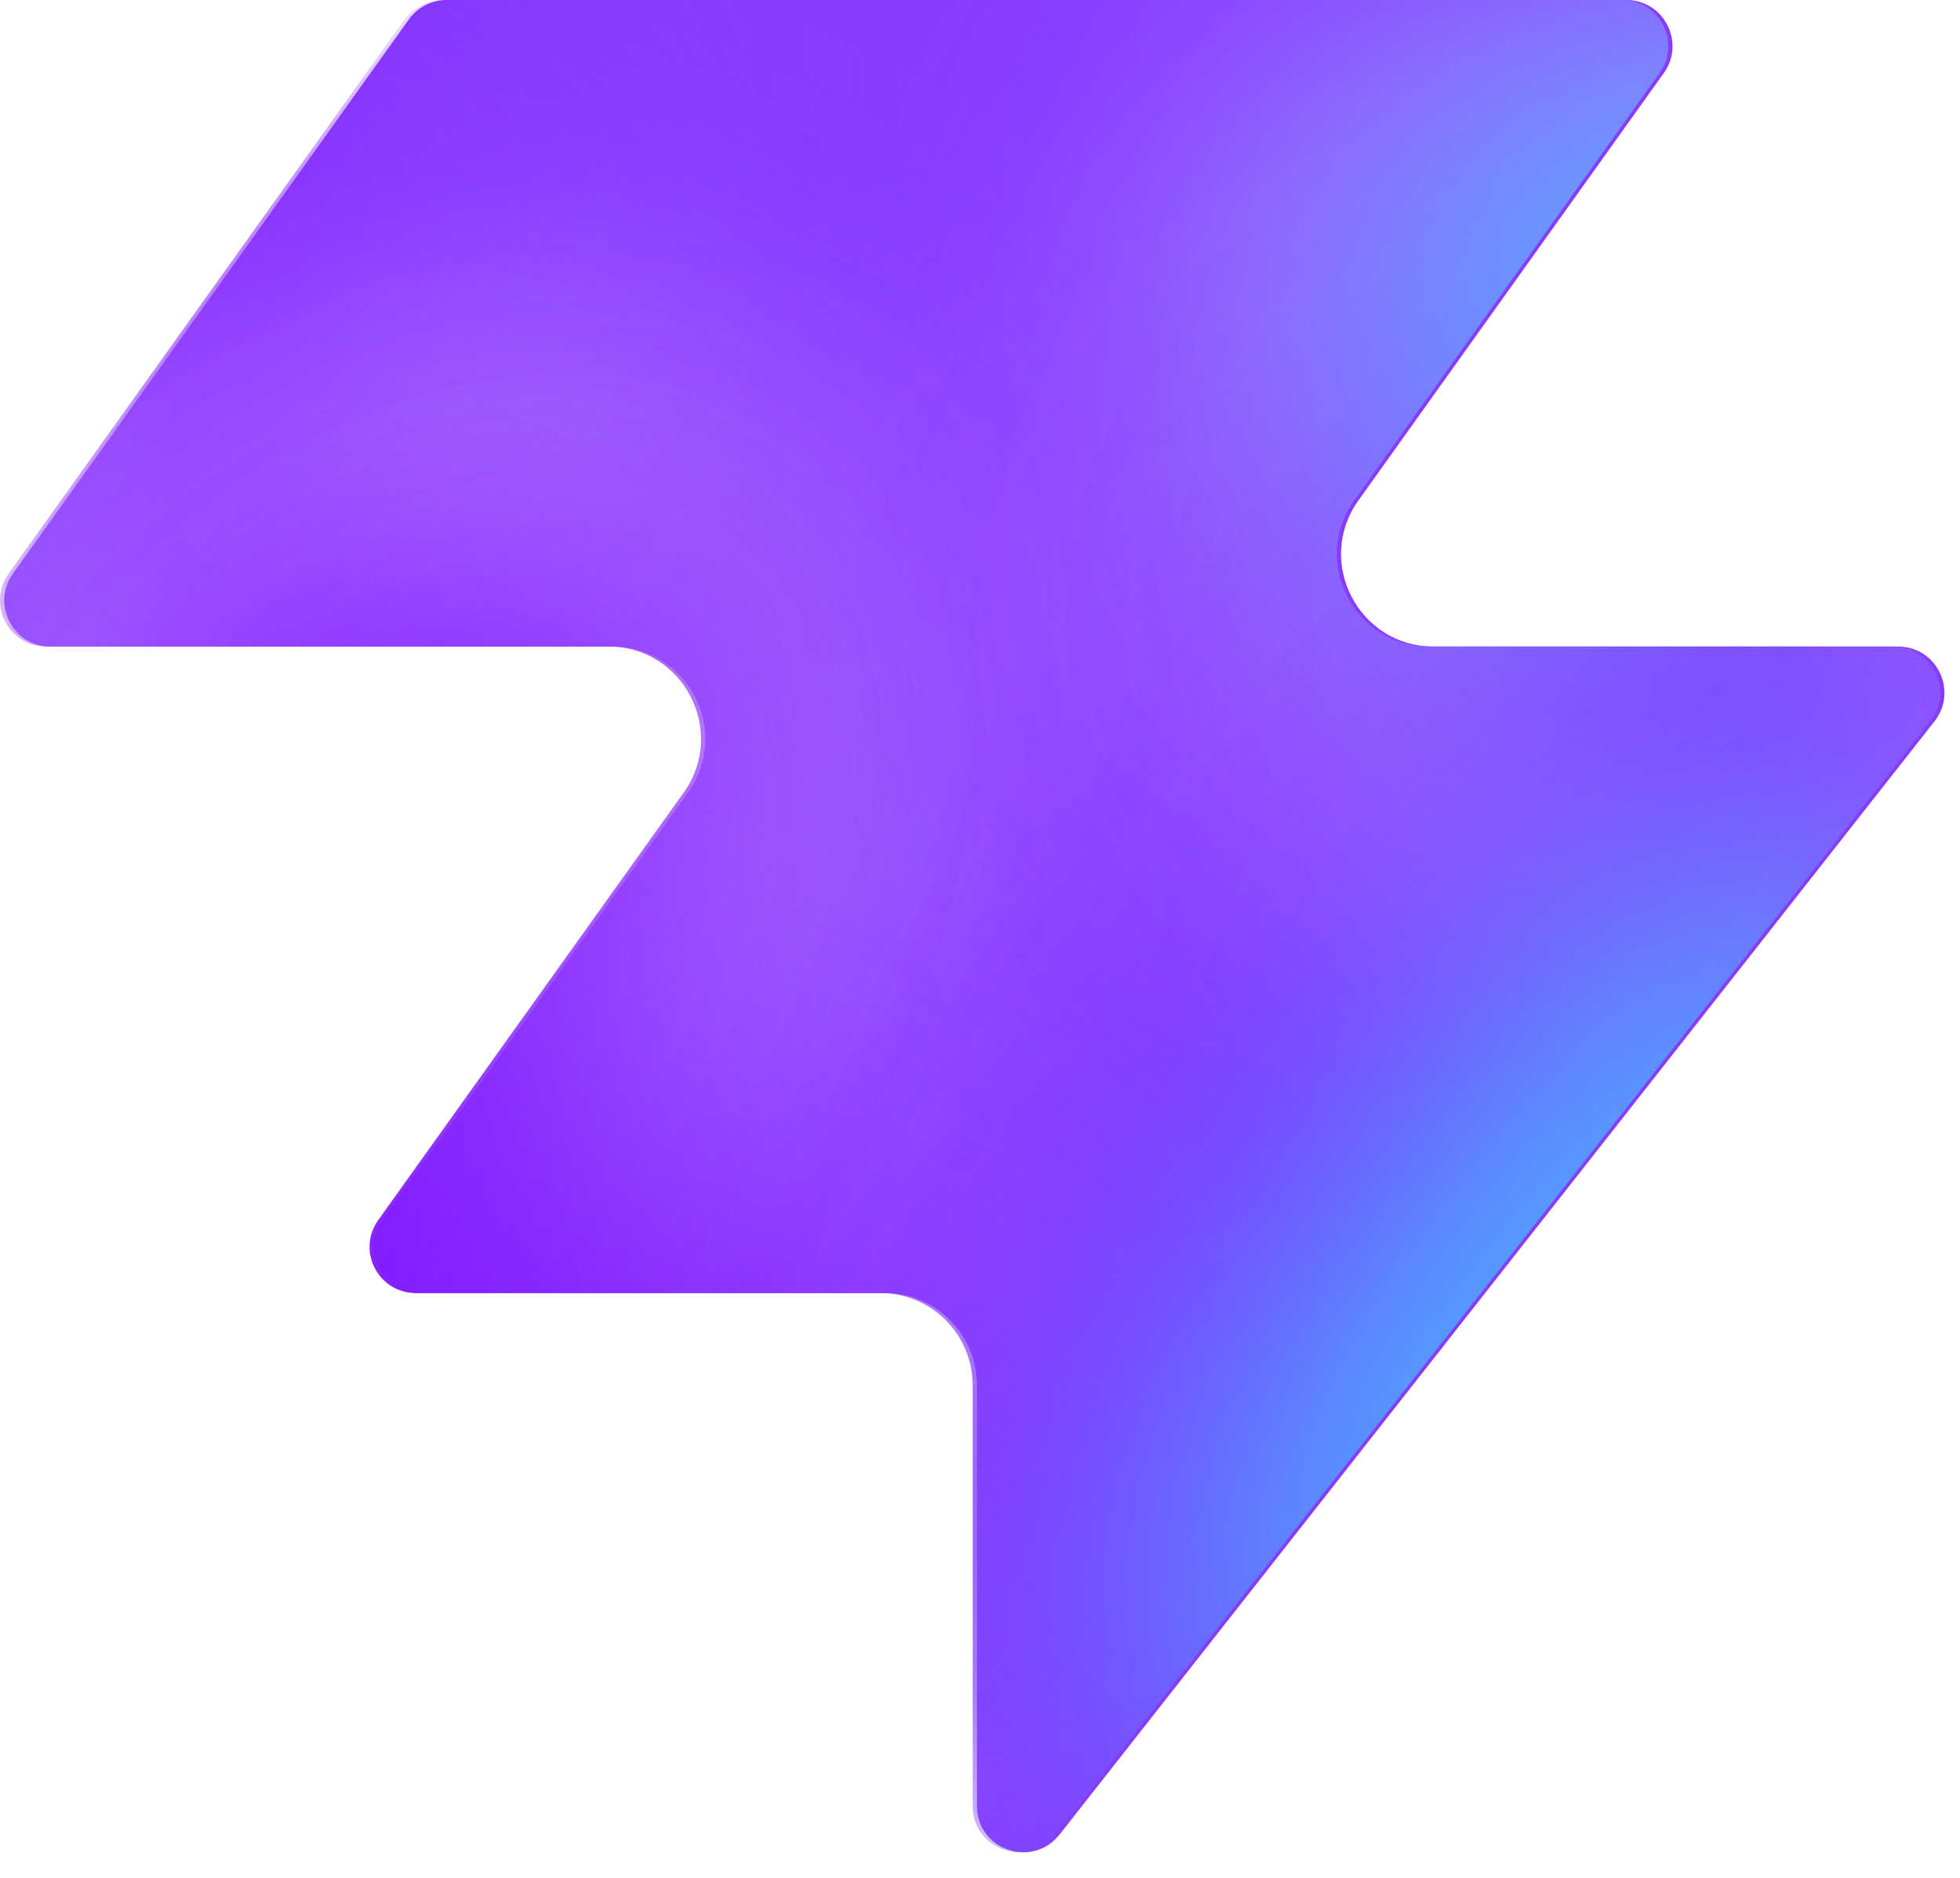
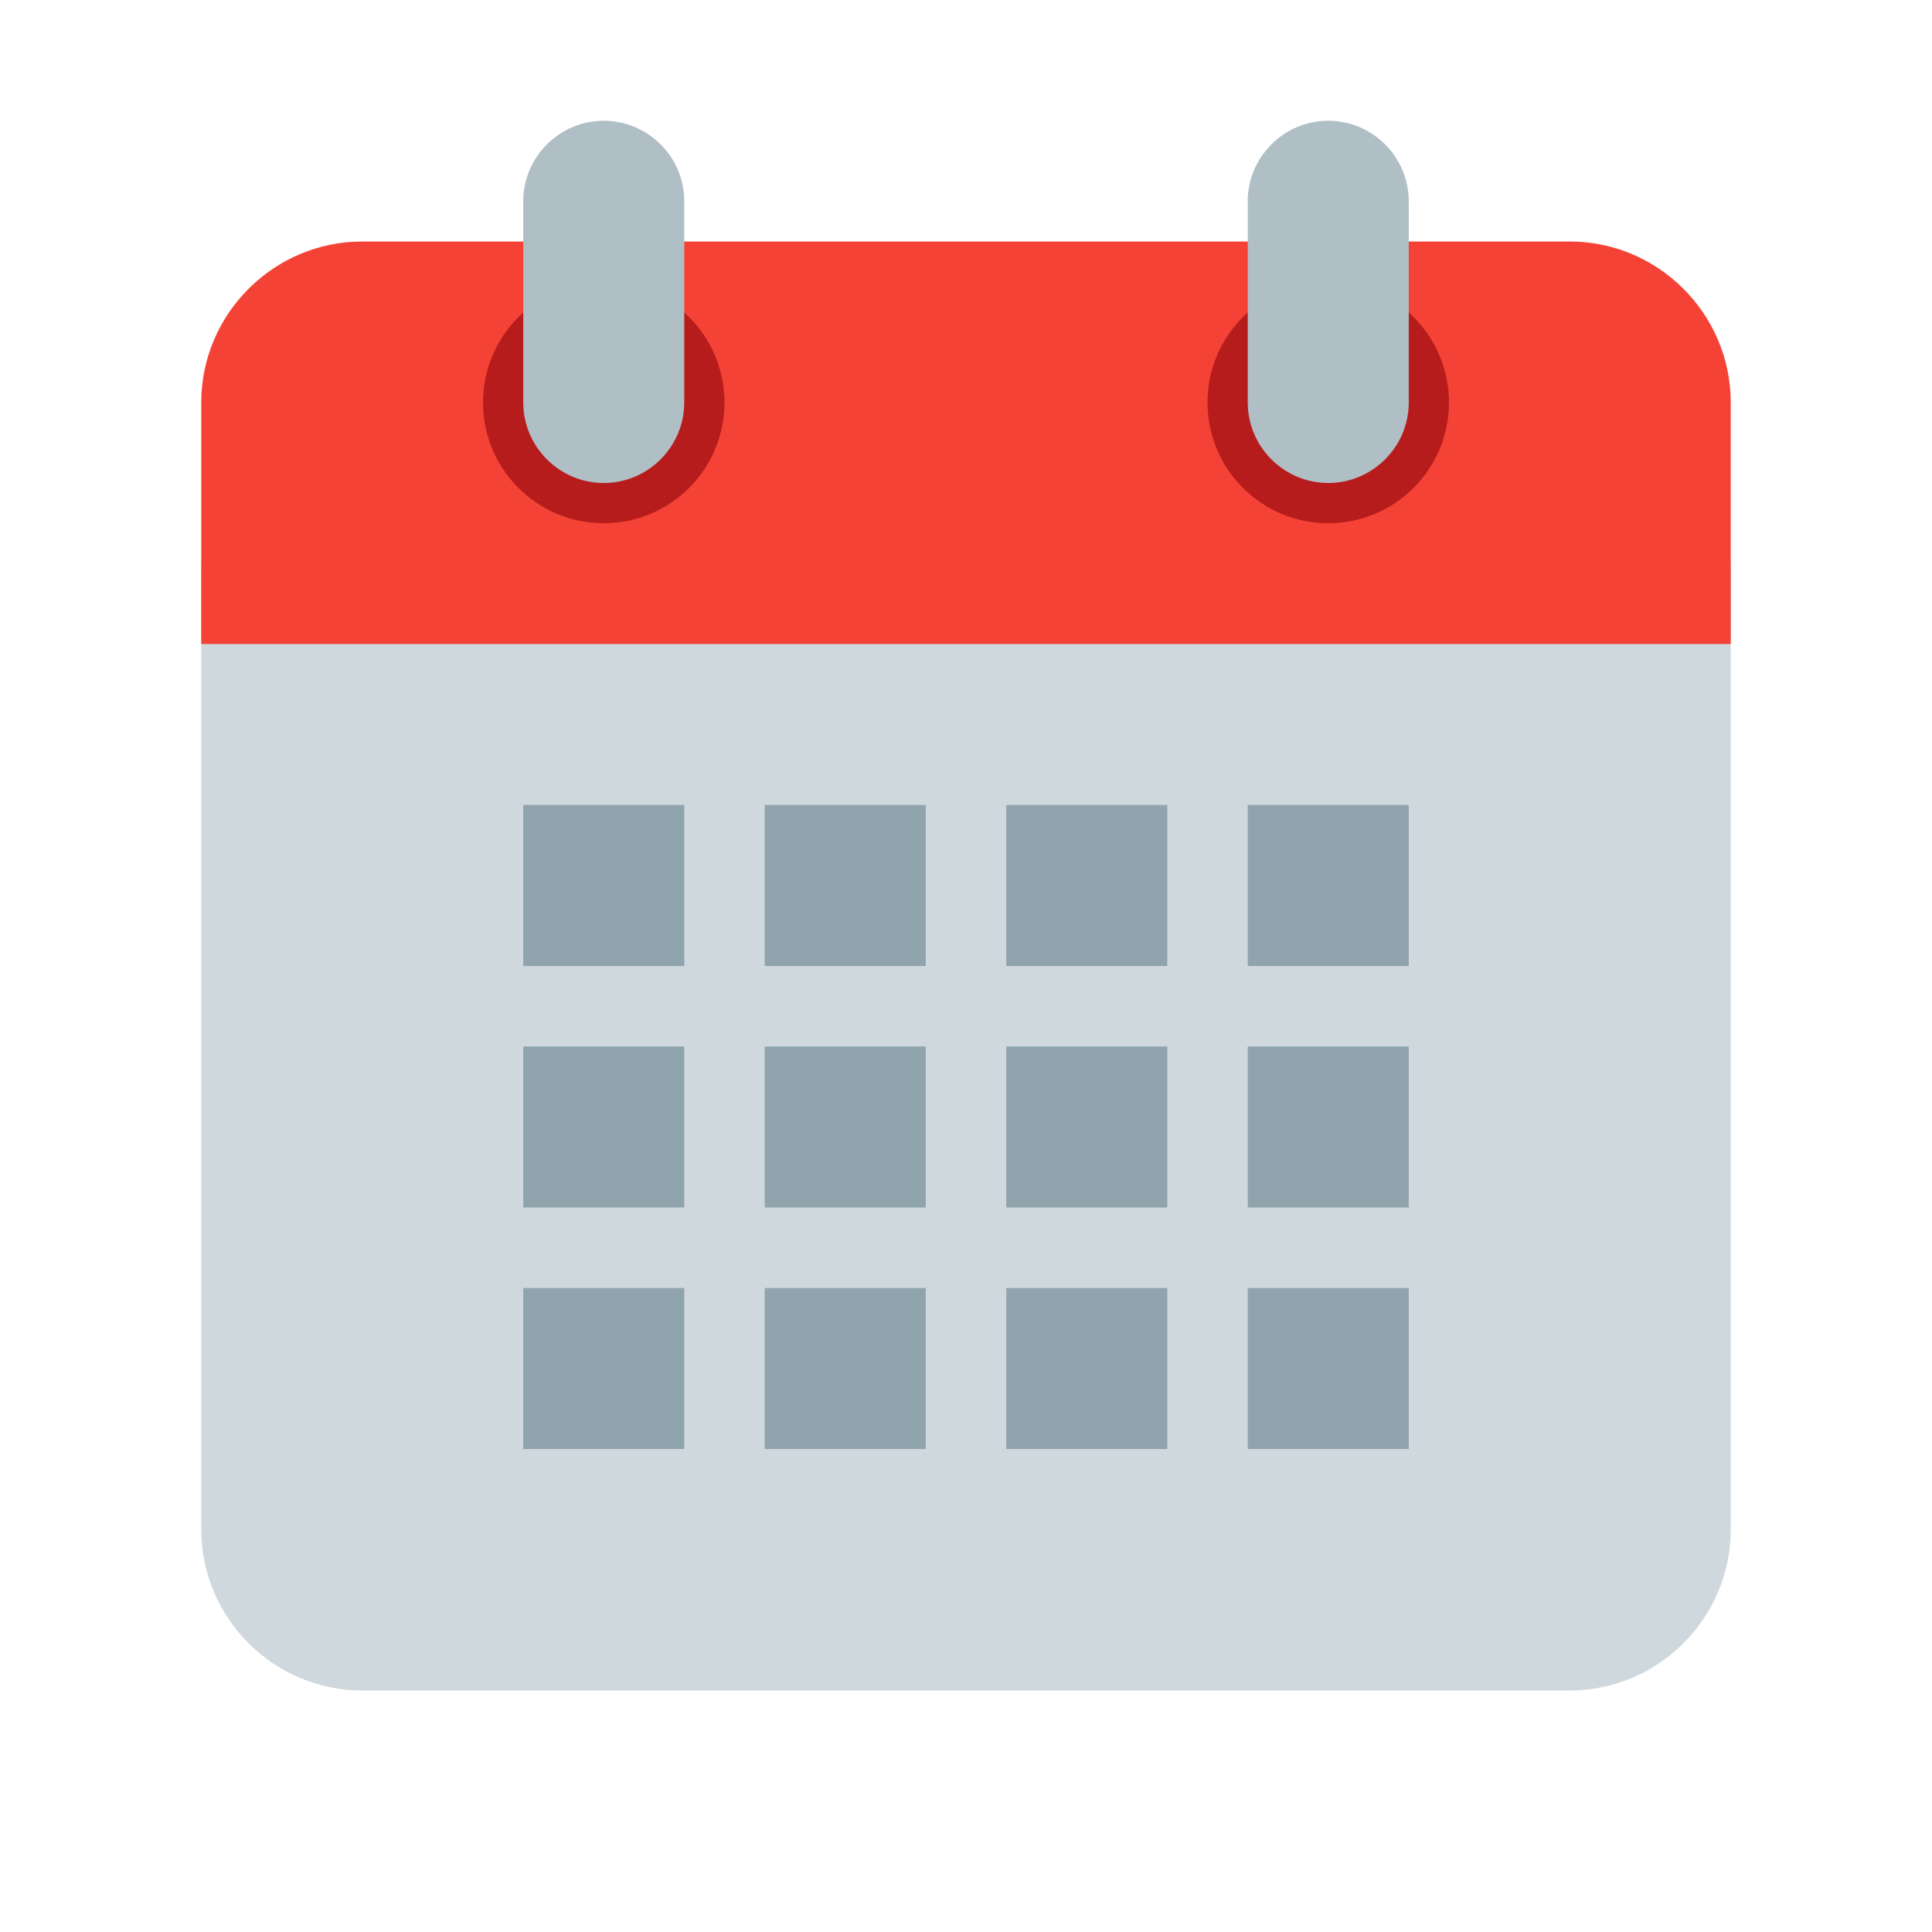
- <svg xmlns="http://www.w3.org/2000/svg" width="48" height="46" fill="none" viewBox="0 0 48 46">
-   <path fill="#863bff" d="M25.946 44.938c-.664.845-2.021.375-2.021-.698V33.937a2.26 2.26 0 0 0-2.262-2.262H10.287c-.92 0-1.456-1.04-.92-1.788l7.48-10.471c1.07-1.497 0-3.578-1.842-3.578H1.237c-.92 0-1.456-1.04-.92-1.788L10.013.474c.214-.297.556-.474.92-.474h28.894c.92 0 1.456 1.04.92 1.788l-7.48 10.471c-1.07 1.498 0 3.579 1.842 3.579h11.377c.943 0 1.473 1.088.89 1.83L25.947 44.94z" style="fill:#863bff;fill:color(display-p3 .525 .23 1);fill-opacity:1" />
-   <mask id="a" width="48" height="46" x="0" y="0" maskUnits="userSpaceOnUse" style="mask-type:alpha">
-     <path fill="#000" d="M25.842 44.938c-.664.844-2.021.375-2.021-.698V33.937a2.26 2.26 0 0 0-2.262-2.262H10.183c-.92 0-1.456-1.04-.92-1.788l7.48-10.471c1.07-1.498 0-3.579-1.842-3.579H1.133c-.92 0-1.456-1.04-.92-1.787L9.91.473c.214-.297.556-.474.92-.474h28.894c.92 0 1.456 1.04.92 1.788l-7.48 10.471c-1.07 1.498 0 3.578 1.842 3.578h11.377c.943 0 1.473 1.088.89 1.832L25.843 44.94z" style="fill:#000;fill-opacity:1" />
-   </mask>
-   <g mask="url(#a)">
-     <g filter="url(#b)">
-       <ellipse cx="5.508" cy="14.704" fill="#ede6ff" rx="5.508" ry="14.704" style="fill:#ede6ff;fill:color(display-p3 .927 .903 1);fill-opacity:1" transform="matrix(.00324 1 1 -.00324 -4.47 31.516)" />
-     </g>
-     <g filter="url(#c)">
-       <ellipse cx="10.399" cy="29.851" fill="#ede6ff" rx="10.399" ry="29.851" style="fill:#ede6ff;fill:color(display-p3 .927 .903 1);fill-opacity:1" transform="matrix(.00324 1 1 -.00324 -39.328 7.883)" />
-     </g>
-     <g filter="url(#d)">
-       <ellipse cx="5.508" cy="30.487" fill="#7e14ff" rx="5.508" ry="30.487" style="fill:#7e14ff;fill:color(display-p3 .492 .077 1);fill-opacity:1" transform="rotate(89.814 -25.913 -14.639)scale(1 -1)" />
-     </g>
-     <g filter="url(#e)">
-       <ellipse cx="5.508" cy="30.599" fill="#7e14ff" rx="5.508" ry="30.599" style="fill:#7e14ff;fill:color(display-p3 .492 .077 1);fill-opacity:1" transform="rotate(89.814 -32.644 -3.334)scale(1 -1)" />
-     </g>
-     <g filter="url(#f)">
-       <ellipse cx="5.508" cy="30.599" fill="#7e14ff" rx="5.508" ry="30.599" style="fill:#7e14ff;fill:color(display-p3 .492 .077 1);fill-opacity:1" transform="matrix(.00324 1 1 -.00324 -34.34 30.47)" />
-     </g>
-     <g filter="url(#g)">
-       <ellipse cx="14.072" cy="22.078" fill="#ede6ff" rx="14.072" ry="22.078" style="fill:#ede6ff;fill:color(display-p3 .927 .903 1);fill-opacity:1" transform="rotate(93.35 24.506 48.493)scale(-1 1)" />
-     </g>
-     <g filter="url(#h)">
-       <ellipse cx="3.47" cy="21.501" fill="#7e14ff" rx="3.47" ry="21.501" style="fill:#7e14ff;fill:color(display-p3 .492 .077 1);fill-opacity:1" transform="rotate(89.009 28.708 47.59)scale(-1 1)" />
-     </g>
-     <g filter="url(#i)">
-       <ellipse cx="3.47" cy="21.501" fill="#7e14ff" rx="3.47" ry="21.501" style="fill:#7e14ff;fill:color(display-p3 .492 .077 1);fill-opacity:1" transform="rotate(89.009 28.708 47.59)scale(-1 1)" />
-     </g>
-     <g filter="url(#j)">
-       <ellipse cx=".387" cy="8.972" fill="#7e14ff" rx="4.407" ry="29.108" style="fill:#7e14ff;fill:color(display-p3 .492 .077 1);fill-opacity:1" transform="rotate(39.51 .387 8.972)" />
-     </g>
-     <g filter="url(#k)">
-       <ellipse cx="47.523" cy="-6.092" fill="#7e14ff" rx="4.407" ry="29.108" style="fill:#7e14ff;fill:color(display-p3 .492 .077 1);fill-opacity:1" transform="rotate(37.892 47.523 -6.092)" />
-     </g>
-     <g filter="url(#l)">
-       <ellipse cx="41.412" cy="6.333" fill="#47bfff" rx="5.971" ry="9.665" style="fill:#47bfff;fill:color(display-p3 .28 .748 1);fill-opacity:1" transform="rotate(37.892 41.412 6.333)" />
-     </g>
-     <g filter="url(#m)">
-       <ellipse cx="-1.879" cy="38.332" fill="#7e14ff" rx="4.407" ry="29.108" style="fill:#7e14ff;fill:color(display-p3 .492 .077 1);fill-opacity:1" transform="rotate(37.892 -1.88 38.332)" />
-     </g>
-     <g filter="url(#n)">
-       <ellipse cx="-1.879" cy="38.332" fill="#7e14ff" rx="4.407" ry="29.108" style="fill:#7e14ff;fill:color(display-p3 .492 .077 1);fill-opacity:1" transform="rotate(37.892 -1.88 38.332)" />
-     </g>
-     <g filter="url(#o)">
-       <ellipse cx="35.651" cy="29.907" fill="#7e14ff" rx="4.407" ry="29.108" style="fill:#7e14ff;fill:color(display-p3 .492 .077 1);fill-opacity:1" transform="rotate(37.892 35.651 29.907)" />
-     </g>
-     <g filter="url(#p)">
-       <ellipse cx="38.418" cy="32.4" fill="#47bfff" rx="5.971" ry="15.297" style="fill:#47bfff;fill:color(display-p3 .28 .748 1);fill-opacity:1" transform="rotate(37.892 38.418 32.4)" />
-     </g>
-   </g>
-   <defs>
-     <filter id="b" width="60.045" height="41.654" x="-19.77" y="16.149" color-interpolation-filters="sRGB" filterUnits="userSpaceOnUse">
-       <feFlood flood-opacity="0" result="BackgroundImageFix" />
-       <feBlend in="SourceGraphic" in2="BackgroundImageFix" result="shape" />
-       <feGaussianBlur result="effect1_foregroundBlur_2002_17158" stdDeviation="7.659" />
-     </filter>
-     <filter id="c" width="90.34" height="51.437" x="-54.613" y="-7.533" color-interpolation-filters="sRGB" filterUnits="userSpaceOnUse">
-       <feFlood flood-opacity="0" result="BackgroundImageFix" />
-       <feBlend in="SourceGraphic" in2="BackgroundImageFix" result="shape" />
-       <feGaussianBlur result="effect1_foregroundBlur_2002_17158" stdDeviation="7.659" />
-     </filter>
-     <filter id="d" width="79.355" height="29.4" x="-49.64" y="2.03" color-interpolation-filters="sRGB" filterUnits="userSpaceOnUse">
-       <feFlood flood-opacity="0" result="BackgroundImageFix" />
-       <feBlend in="SourceGraphic" in2="BackgroundImageFix" result="shape" />
-       <feGaussianBlur result="effect1_foregroundBlur_2002_17158" stdDeviation="4.596" />
-     </filter>
-     <filter id="e" width="79.579" height="29.4" x="-45.045" y="20.029" color-interpolation-filters="sRGB" filterUnits="userSpaceOnUse">
-       <feFlood flood-opacity="0" result="BackgroundImageFix" />
-       <feBlend in="SourceGraphic" in2="BackgroundImageFix" result="shape" />
-       <feGaussianBlur result="effect1_foregroundBlur_2002_17158" stdDeviation="4.596" />
-     </filter>
-     <filter id="f" width="79.579" height="29.4" x="-43.513" y="21.178" color-interpolation-filters="sRGB" filterUnits="userSpaceOnUse">
-       <feFlood flood-opacity="0" result="BackgroundImageFix" />
-       <feBlend in="SourceGraphic" in2="BackgroundImageFix" result="shape" />
-       <feGaussianBlur result="effect1_foregroundBlur_2002_17158" stdDeviation="4.596" />
-     </filter>
-     <filter id="g" width="74.749" height="58.852" x="15.756" y="-17.901" color-interpolation-filters="sRGB" filterUnits="userSpaceOnUse">
-       <feFlood flood-opacity="0" result="BackgroundImageFix" />
-       <feBlend in="SourceGraphic" in2="BackgroundImageFix" result="shape" />
-       <feGaussianBlur result="effect1_foregroundBlur_2002_17158" stdDeviation="7.659" />
-     </filter>
-     <filter id="h" width="61.377" height="25.362" x="23.548" y="2.284" color-interpolation-filters="sRGB" filterUnits="userSpaceOnUse">
-       <feFlood flood-opacity="0" result="BackgroundImageFix" />
-       <feBlend in="SourceGraphic" in2="BackgroundImageFix" result="shape" />
-       <feGaussianBlur result="effect1_foregroundBlur_2002_17158" stdDeviation="4.596" />
-     </filter>
-     <filter id="i" width="61.377" height="25.362" x="23.548" y="2.284" color-interpolation-filters="sRGB" filterUnits="userSpaceOnUse">
-       <feFlood flood-opacity="0" result="BackgroundImageFix" />
-       <feBlend in="SourceGraphic" in2="BackgroundImageFix" result="shape" />
-       <feGaussianBlur result="effect1_foregroundBlur_2002_17158" stdDeviation="4.596" />
-     </filter>
-     <filter id="j" width="56.045" height="63.649" x="-27.636" y="-22.853" color-interpolation-filters="sRGB" filterUnits="userSpaceOnUse">
-       <feFlood flood-opacity="0" result="BackgroundImageFix" />
-       <feBlend in="SourceGraphic" in2="BackgroundImageFix" result="shape" />
-       <feGaussianBlur result="effect1_foregroundBlur_2002_17158" stdDeviation="4.596" />
-     </filter>
-     <filter id="k" width="54.814" height="64.646" x="20.116" y="-38.415" color-interpolation-filters="sRGB" filterUnits="userSpaceOnUse">
-       <feFlood flood-opacity="0" result="BackgroundImageFix" />
-       <feBlend in="SourceGraphic" in2="BackgroundImageFix" result="shape" />
-       <feGaussianBlur result="effect1_foregroundBlur_2002_17158" stdDeviation="4.596" />
-     </filter>
-     <filter id="l" width="33.541" height="35.313" x="24.641" y="-11.323" color-interpolation-filters="sRGB" filterUnits="userSpaceOnUse">
-       <feFlood flood-opacity="0" result="BackgroundImageFix" />
-       <feBlend in="SourceGraphic" in2="BackgroundImageFix" result="shape" />
-       <feGaussianBlur result="effect1_foregroundBlur_2002_17158" stdDeviation="4.596" />
-     </filter>
-     <filter id="m" width="54.814" height="64.646" x="-29.286" y="6.009" color-interpolation-filters="sRGB" filterUnits="userSpaceOnUse">
-       <feFlood flood-opacity="0" result="BackgroundImageFix" />
-       <feBlend in="SourceGraphic" in2="BackgroundImageFix" result="shape" />
-       <feGaussianBlur result="effect1_foregroundBlur_2002_17158" stdDeviation="4.596" />
-     </filter>
-     <filter id="n" width="54.814" height="64.646" x="-29.286" y="6.009" color-interpolation-filters="sRGB" filterUnits="userSpaceOnUse">
-       <feFlood flood-opacity="0" result="BackgroundImageFix" />
-       <feBlend in="SourceGraphic" in2="BackgroundImageFix" result="shape" />
-       <feGaussianBlur result="effect1_foregroundBlur_2002_17158" stdDeviation="4.596" />
-     </filter>
-     <filter id="o" width="54.814" height="64.646" x="8.244" y="-2.416" color-interpolation-filters="sRGB" filterUnits="userSpaceOnUse">
-       <feFlood flood-opacity="0" result="BackgroundImageFix" />
-       <feBlend in="SourceGraphic" in2="BackgroundImageFix" result="shape" />
-       <feGaussianBlur result="effect1_foregroundBlur_2002_17158" stdDeviation="4.596" />
-     </filter>
-     <filter id="p" width="39.409" height="43.623" x="18.713" y="10.588" color-interpolation-filters="sRGB" filterUnits="userSpaceOnUse">
-       <feFlood flood-opacity="0" result="BackgroundImageFix" />
-       <feBlend in="SourceGraphic" in2="BackgroundImageFix" result="shape" />
-       <feGaussianBlur result="effect1_foregroundBlur_2002_17158" stdDeviation="4.596" />
-     </filter>
-   </defs>
+ <svg xmlns="http://www.w3.org/2000/svg" width="800px" height="800px" viewBox="0 0 1024 1024" class="icon" version="1.1">
+   <path d="M106.667 810.667V298.667h810.667v512c0 46.933-38.4 85.333-85.333 85.333H192c-46.933 0-85.333-38.4-85.333-85.333z" fill="#CFD8DC" />
+   <path d="M917.333 213.333v128H106.667v-128c0-46.933 38.4-85.333 85.333-85.333h640c46.933 0 85.333 38.4 85.333 85.333z" fill="#F44336" />
+   <path d="M704 213.333m-64 0a64 64 0 1 0 128 0 64 64 0 1 0-128 0Z" fill="#B71C1C" />
+   <path d="M320 213.333m-64 0a64 64 0 1 0 128 0 64 64 0 1 0-128 0Z" fill="#B71C1C" />
+   <path d="M704 64c-23.467 0-42.667 19.2-42.667 42.667v106.667c0 23.467 19.2 42.667 42.667 42.667s42.667-19.2 42.667-42.667V106.667c0-23.467-19.2-42.667-42.667-42.667zM320 64c-23.467 0-42.667 19.2-42.667 42.667v106.667c0 23.467 19.2 42.667 42.667 42.667s42.667-19.2 42.667-42.667V106.667c0-23.467-19.2-42.667-42.667-42.667z" fill="#B0BEC5" />
+   <path d="M277.333 426.667h85.333v85.333h-85.333zM405.333 426.667h85.333v85.333h-85.333zM533.333 426.667h85.333v85.333h-85.333zM661.333 426.667h85.333v85.333h-85.333zM277.333 554.667h85.333v85.333h-85.333zM405.333 554.667h85.333v85.333h-85.333zM533.333 554.667h85.333v85.333h-85.333zM661.333 554.667h85.333v85.333h-85.333zM277.333 682.667h85.333v85.333h-85.333zM405.333 682.667h85.333v85.333h-85.333zM533.333 682.667h85.333v85.333h-85.333zM661.333 682.667h85.333v85.333h-85.333z" fill="#90A4AE" />
</svg>
